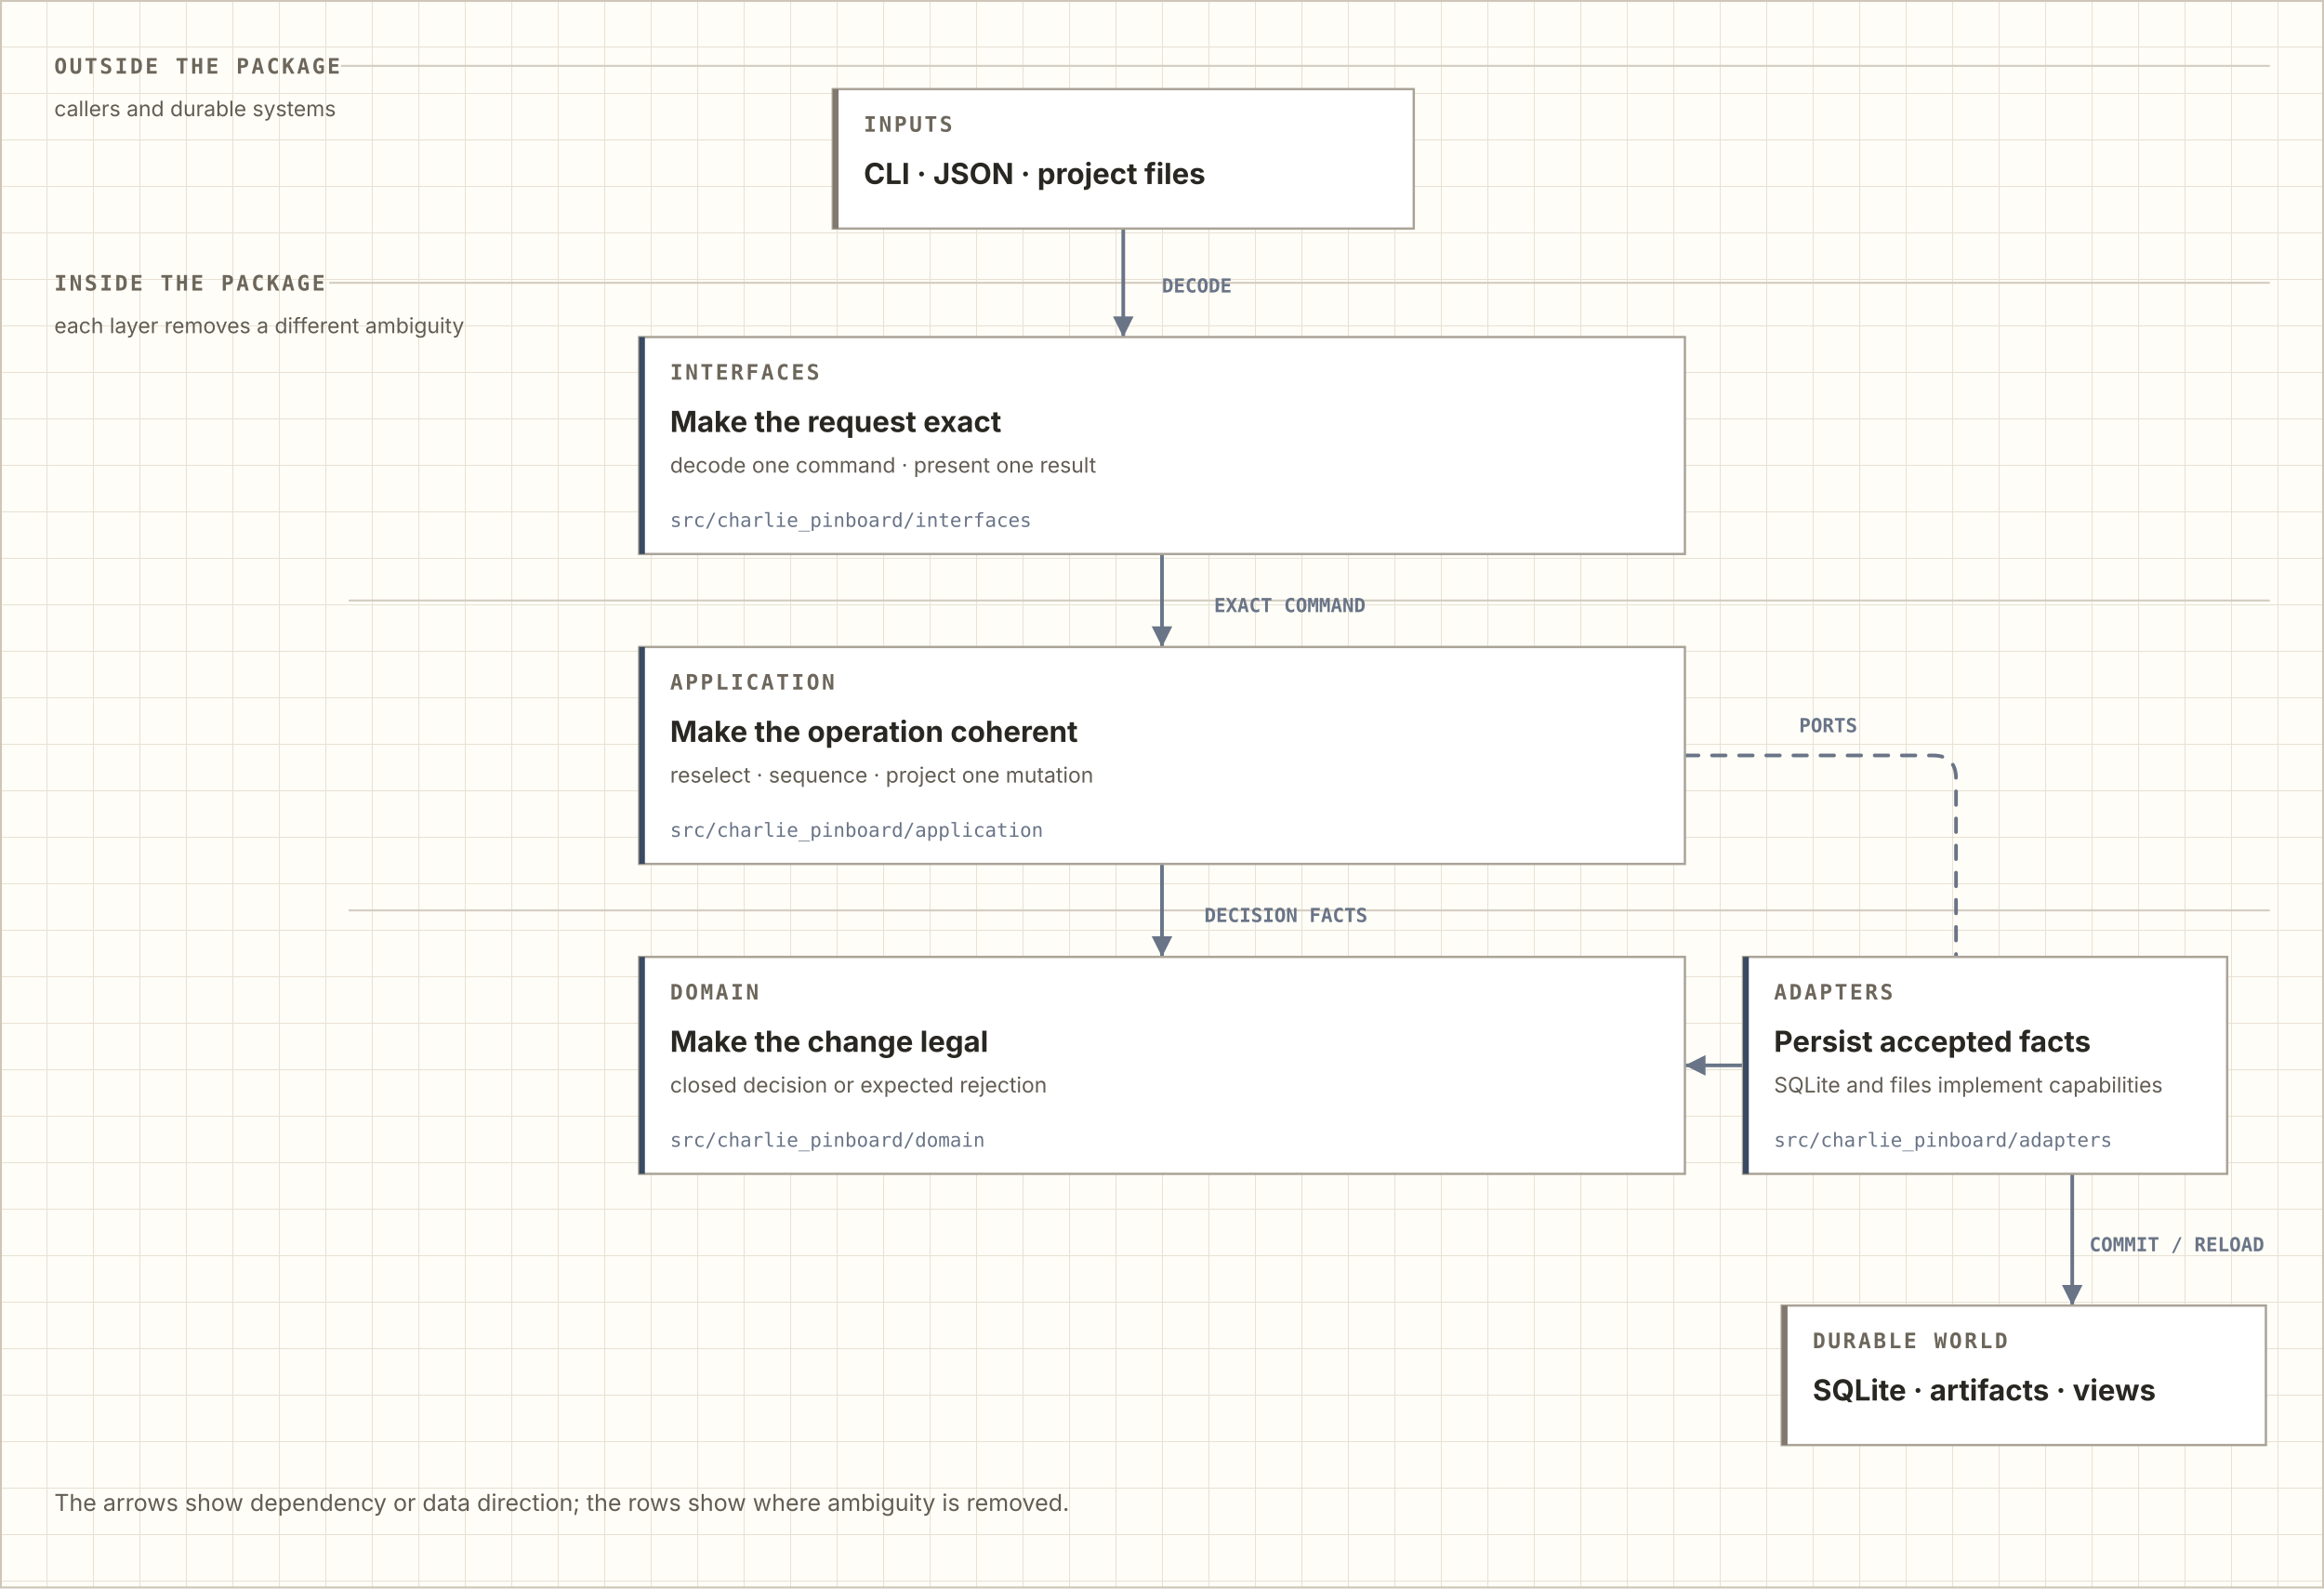
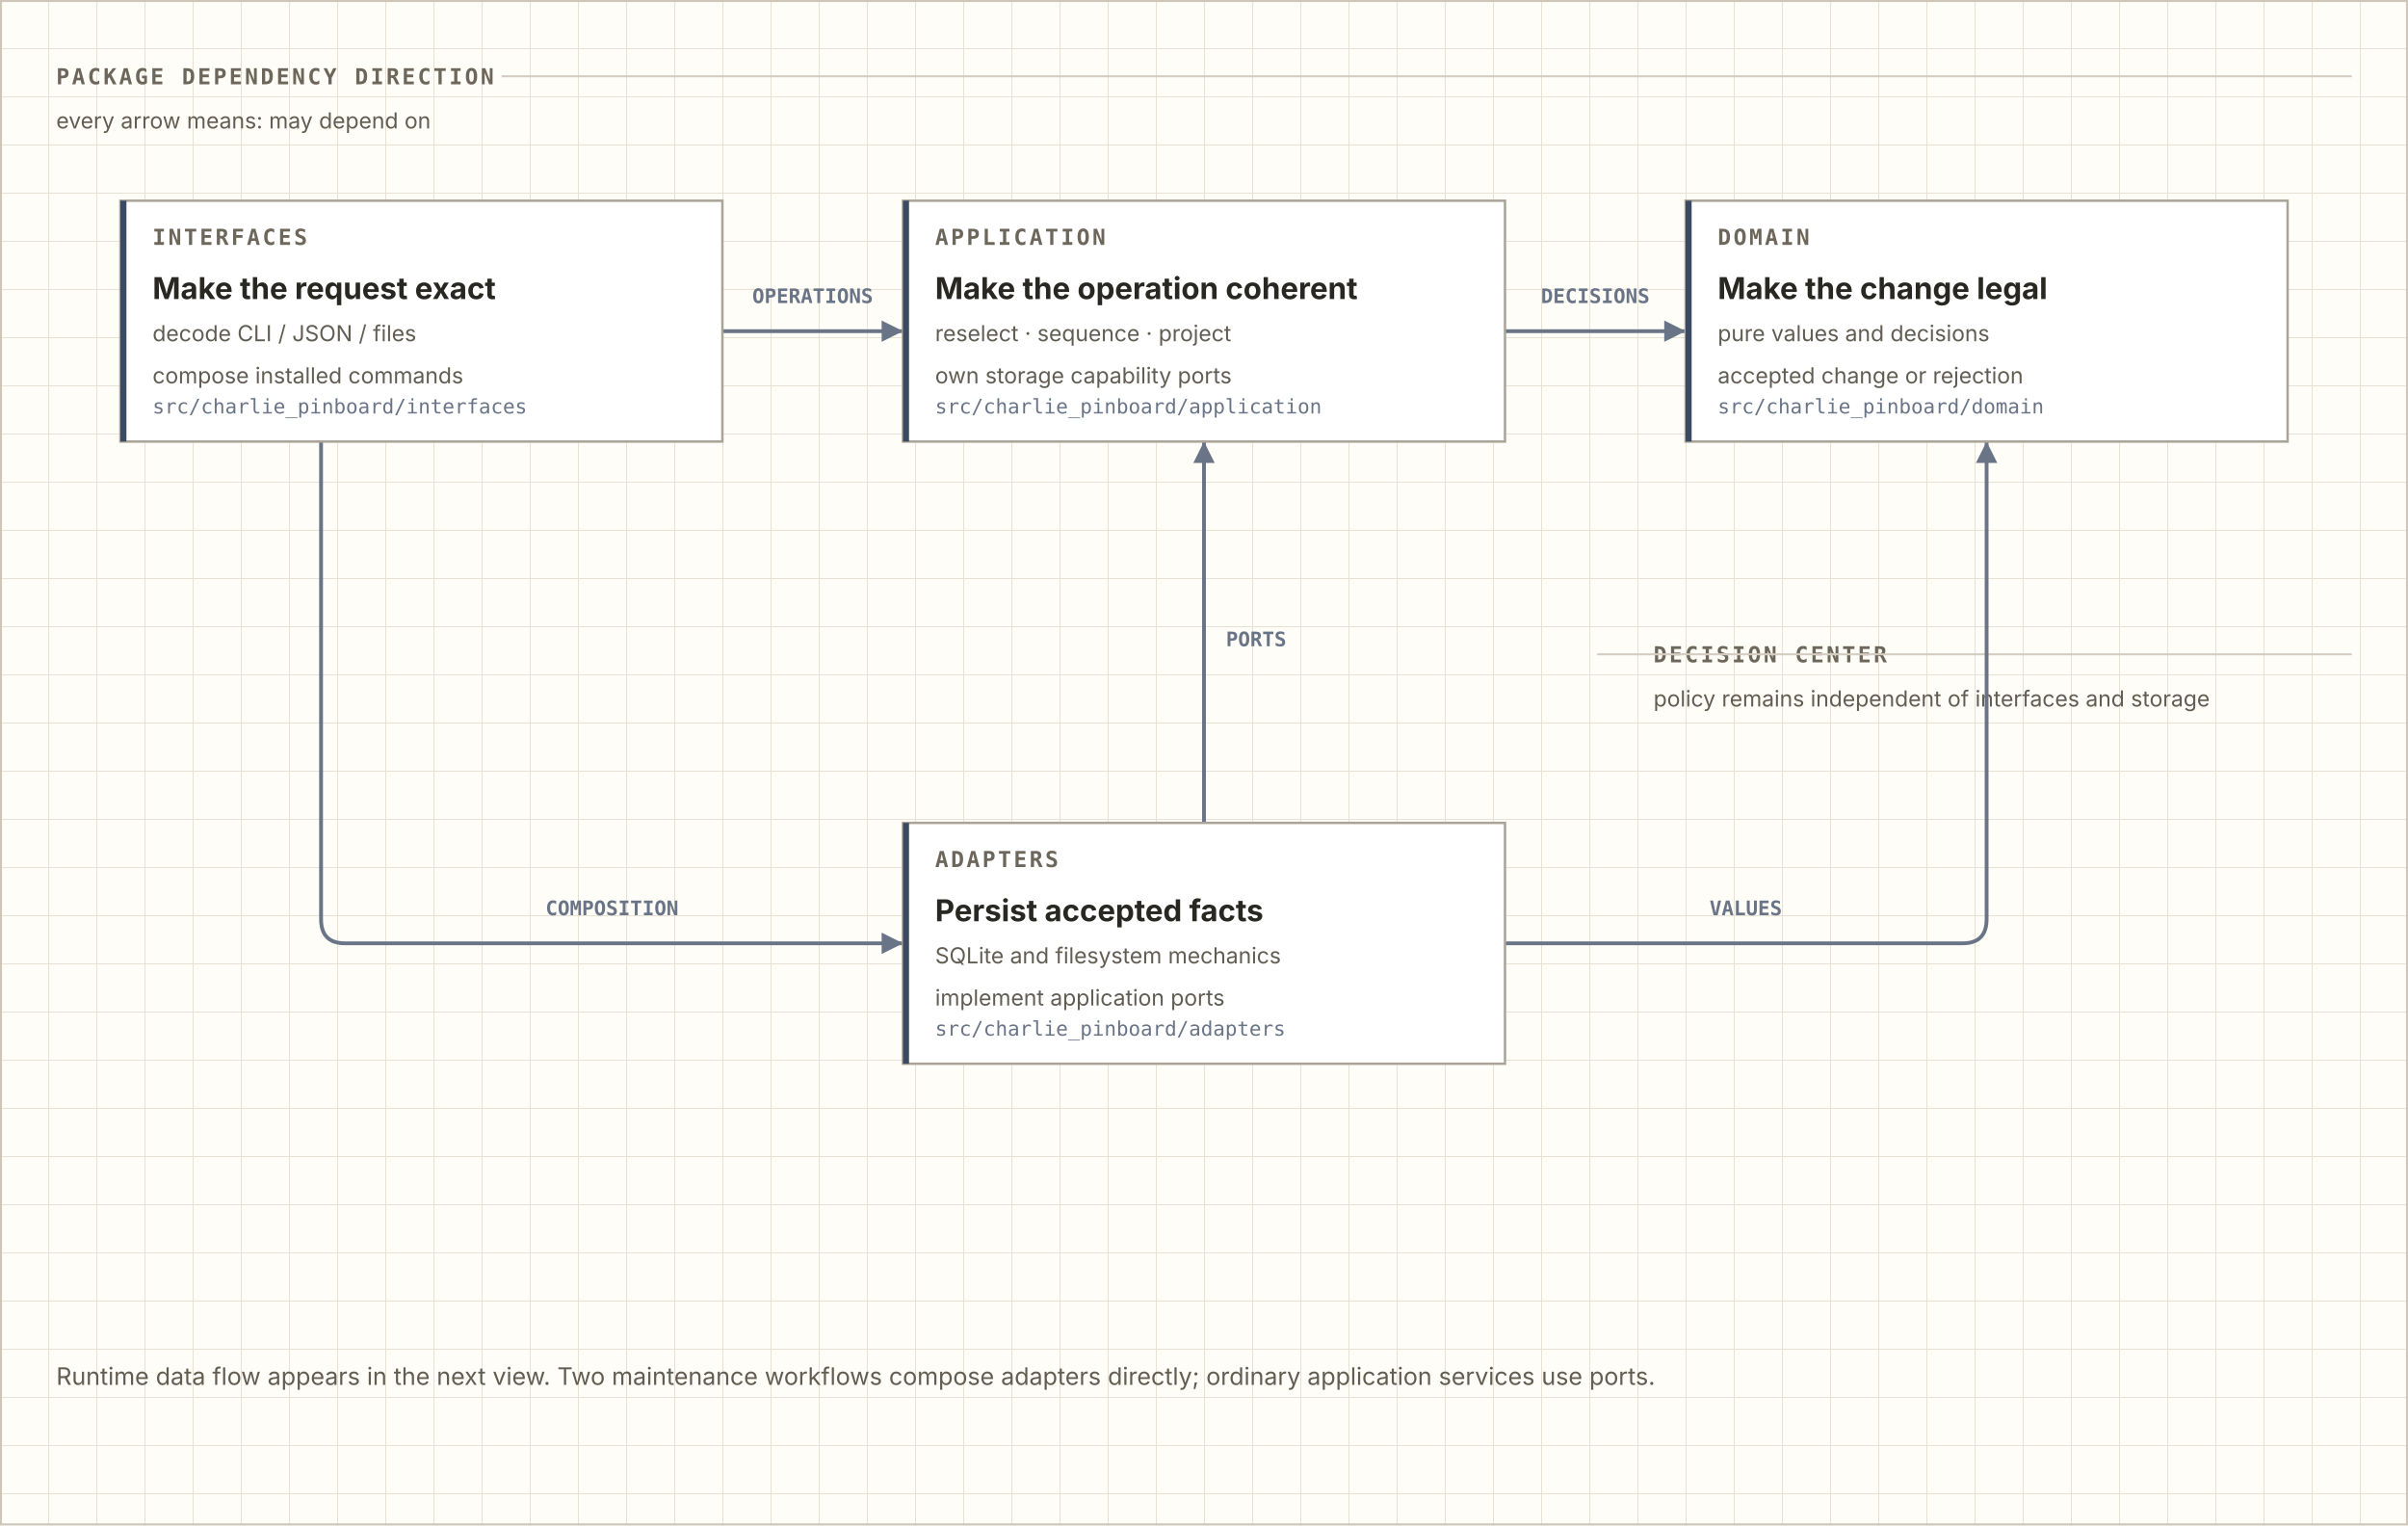
- <svg xmlns="http://www.w3.org/2000/svg" role="img" aria-labelledby="title description" viewBox="0 0 1200 820">
+ <svg xmlns="http://www.w3.org/2000/svg" role="img" aria-labelledby="title description" viewBox="0 0 1200 760">
  <defs>
    <pattern id="grid" width="24" height="24" patternUnits="userSpaceOnUse">
      <path d="M24 0H0V24" fill="none" stroke="#e8e1d5" stroke-width="1" />
    </pattern>
    <marker id="arrow" viewBox="0 0 10 10" refX="9" refY="5" markerWidth="7" markerHeight="7" orient="auto">
      <path d="M1 1L9 5L1 9Z" fill="#697487" />
    </marker>
    <style>
      text { font-family: ui-sans-serif, system-ui, -apple-system, BlinkMacSystemFont, "Segoe UI", sans-serif; fill: #292721; }
      .section-label, .box-label, .box-meta, .connector-label, .note-meta { font-family: ui-monospace, SFMono-Regular, Menlo, monospace; }
      .section-label, .box-label { font-size: 11px; font-weight: 700; letter-spacing: 0.11em; fill: #6d665b; }
      .section-subtitle { font-size: 11px; fill: #625d53; }
      .guide { stroke: #d3ccc0; stroke-width: 1; }
      .connector { fill: none; stroke: #697487; stroke-width: 1.9; stroke-linecap: round; }
      .connector-label { font-size: 10px; font-weight: 700; fill: #697487; }
      .box { fill: #fff; stroke: #aaa397; stroke-width: 1.2; }
      .box-title { font-size: 15px; font-weight: 700; }
      .box-body { font-size: 11px; fill: #625d53; }
      .box-meta { font-size: 10px; fill: #697487; }
      .note { fill: #625d53; }
      .note-meta { font-weight: 700; letter-spacing: 0.08em; fill: #6d665b; }
    </style>
  </defs>
-   <rect width="1200" height="820" fill="#fffdf7" />
-   <rect width="1200" height="820" fill="url(#grid)" />
-   <text x="28" y="38" class="section-label">OUTSIDE THE PACKAGE</text>
-   <text x="28" y="60" class="section-subtitle">callers and durable systems</text>
-   <text x="28" y="150" class="section-label">INSIDE THE PACKAGE</text>
-   <text x="28" y="172" class="section-subtitle">each layer removes a different ambiguity</text>
-   <line x1="176" y1="34" x2="1172" y2="34" class="guide" />
-   <line x1="170" y1="146" x2="1172" y2="146" class="guide" />
-   <line x1="180" y1="310" x2="1172" y2="310" class="guide" />
-   <line x1="180" y1="470" x2="1172" y2="470" class="guide" />
-   <path d="M580 118L580 174" class="connector" marker-end="url(#arrow)" />
-   <text x="618" y="151" text-anchor="middle" class="connector-label">DECODE</text>
-   <path d="M600 286L600 334" class="connector" marker-end="url(#arrow)" />
-   <text x="666" y="316" text-anchor="middle" class="connector-label">EXACT COMMAND</text>
-   <path d="M600 446L600 494" class="connector" marker-end="url(#arrow)" />
-   <text x="664" y="476" text-anchor="middle" class="connector-label">DECISION FACTS</text>
-   <path d="M870 390L998 390Q1010 390 1010 402L1010 494" class="connector" stroke-dasharray="7 7" />
-   <text x="944" y="378" text-anchor="middle" class="connector-label">PORTS</text>
-   <path d="M900 550L870 550" class="connector" marker-end="url(#arrow)" />
-   <path d="M1070 606L1070 674" class="connector" marker-end="url(#arrow)" />
-   <text x="1124" y="646" text-anchor="middle" class="connector-label">COMMIT / RELOAD</text>
-   <rect x="430" y="46" width="300" height="72" class="box" />
-   <rect x="430" y="46" width="3" height="72" fill="#81796f" />
-   <text x="446" y="68" class="box-label">INPUTS</text>
-   <text x="446" y="95" class="box-title">CLI · JSON · project files</text>
-   <rect x="330" y="174" width="540" height="112" class="box" />
-   <rect x="330" y="174" width="3" height="112" fill="#394a62" />
-   <text x="346" y="196" class="box-label">INTERFACES</text>
-   <text x="346" y="223" class="box-title">Make the request exact</text>
-   <text x="346" y="244" class="box-body">decode one command · present one result</text>
-   <text x="346" y="272" class="box-meta">src/charlie_pinboard/interfaces</text>
-   <rect x="330" y="334" width="540" height="112" class="box" />
-   <rect x="330" y="334" width="3" height="112" fill="#394a62" />
-   <text x="346" y="356" class="box-label">APPLICATION</text>
-   <text x="346" y="383" class="box-title">Make the operation coherent</text>
-   <text x="346" y="404" class="box-body">reselect · sequence · project one mutation</text>
-   <text x="346" y="432" class="box-meta">src/charlie_pinboard/application</text>
-   <rect x="330" y="494" width="540" height="112" class="box" />
-   <rect x="330" y="494" width="3" height="112" fill="#394a62" />
-   <text x="346" y="516" class="box-label">DOMAIN</text>
-   <text x="346" y="543" class="box-title">Make the change legal</text>
-   <text x="346" y="564" class="box-body">closed decision or expected rejection</text>
-   <text x="346" y="592" class="box-meta">src/charlie_pinboard/domain</text>
-   <rect x="900" y="494" width="250" height="112" class="box" />
-   <rect x="900" y="494" width="3" height="112" fill="#394a62" />
-   <text x="916" y="516" class="box-label">ADAPTERS</text>
-   <text x="916" y="543" class="box-title">Persist accepted facts</text>
-   <text x="916" y="564" class="box-body">SQLite and files implement capabilities</text>
-   <text x="916" y="592" class="box-meta">src/charlie_pinboard/adapters</text>
-   <rect x="920" y="674" width="250" height="72" class="box" />
-   <rect x="920" y="674" width="3" height="72" fill="#81796f" />
-   <text x="936" y="696" class="box-label">DURABLE WORLD</text>
-   <text x="936" y="723" class="box-title">SQLite · artifacts · views</text>
-   <text x="28" y="780" text-anchor="start" font-size="12" class="note">The arrows show dependency or data direction; the rows show where ambiguity is removed.</text>
-   <rect x="0.5" y="0.5" width="1199" height="819" fill="none" stroke="#cec7b9" />
+   <rect width="1200" height="760" fill="#fffdf7" />
+   <rect width="1200" height="760" fill="url(#grid)" />
+   <text x="28" y="42" class="section-label">PACKAGE DEPENDENCY DIRECTION</text>
+   <text x="28" y="64" class="section-subtitle">every arrow means: may depend on</text>
+   <text x="824" y="330" class="section-label">DECISION CENTER</text>
+   <text x="824" y="352" class="section-subtitle">policy remains independent of interfaces and storage</text>
+   <line x1="250" y1="38" x2="1172" y2="38" class="guide" />
+   <line x1="796" y1="326" x2="1172" y2="326" class="guide" />
+   <path d="M360 165L450 165" class="connector" marker-end="url(#arrow)" />
+   <text x="405" y="151" text-anchor="middle" class="connector-label">OPERATIONS</text>
+   <path d="M750 165L840 165" class="connector" marker-end="url(#arrow)" />
+   <text x="795" y="151" text-anchor="middle" class="connector-label">DECISIONS</text>
+   <path d="M160 220L160 458Q160 470 172 470L450 470" class="connector" marker-end="url(#arrow)" />
+   <text x="305" y="456" text-anchor="middle" class="connector-label">COMPOSITION</text>
+   <path d="M600 410L600 220" class="connector" marker-end="url(#arrow)" />
+   <text x="626" y="322" text-anchor="middle" class="connector-label">PORTS</text>
+   <path d="M750 470L978 470Q990 470 990 458L990 220" class="connector" marker-end="url(#arrow)" />
+   <text x="870" y="456" text-anchor="middle" class="connector-label">VALUES</text>
+   <rect x="60" y="100" width="300" height="120" class="box" />
+   <rect x="60" y="100" width="3" height="120" fill="#394a62" />
+   <text x="76" y="122" class="box-label">INTERFACES</text>
+   <text x="76" y="149" class="box-title">Make the request exact</text>
+   <text x="76" y="170" class="box-body">decode CLI / JSON / files</text>
+   <text x="76" y="191" class="box-body">compose installed commands</text>
+   <text x="76" y="206" class="box-meta">src/charlie_pinboard/interfaces</text>
+   <rect x="450" y="100" width="300" height="120" class="box" />
+   <rect x="450" y="100" width="3" height="120" fill="#394a62" />
+   <text x="466" y="122" class="box-label">APPLICATION</text>
+   <text x="466" y="149" class="box-title">Make the operation coherent</text>
+   <text x="466" y="170" class="box-body">reselect · sequence · project</text>
+   <text x="466" y="191" class="box-body">own storage capability ports</text>
+   <text x="466" y="206" class="box-meta">src/charlie_pinboard/application</text>
+   <rect x="840" y="100" width="300" height="120" class="box" />
+   <rect x="840" y="100" width="3" height="120" fill="#394a62" />
+   <text x="856" y="122" class="box-label">DOMAIN</text>
+   <text x="856" y="149" class="box-title">Make the change legal</text>
+   <text x="856" y="170" class="box-body">pure values and decisions</text>
+   <text x="856" y="191" class="box-body">accepted change or rejection</text>
+   <text x="856" y="206" class="box-meta">src/charlie_pinboard/domain</text>
+   <rect x="450" y="410" width="300" height="120" class="box" />
+   <rect x="450" y="410" width="3" height="120" fill="#394a62" />
+   <text x="466" y="432" class="box-label">ADAPTERS</text>
+   <text x="466" y="459" class="box-title">Persist accepted facts</text>
+   <text x="466" y="480" class="box-body">SQLite and filesystem mechanics</text>
+   <text x="466" y="501" class="box-body">implement application ports</text>
+   <text x="466" y="516" class="box-meta">src/charlie_pinboard/adapters</text>
+   <text x="28" y="690" text-anchor="start" font-size="12" class="note">Runtime data flow appears in the next view. Two maintenance workflows compose adapters directly; ordinary application services use ports.</text>
+   <rect x="0.5" y="0.5" width="1199" height="759" fill="none" stroke="#cec7b9" />
</svg>
